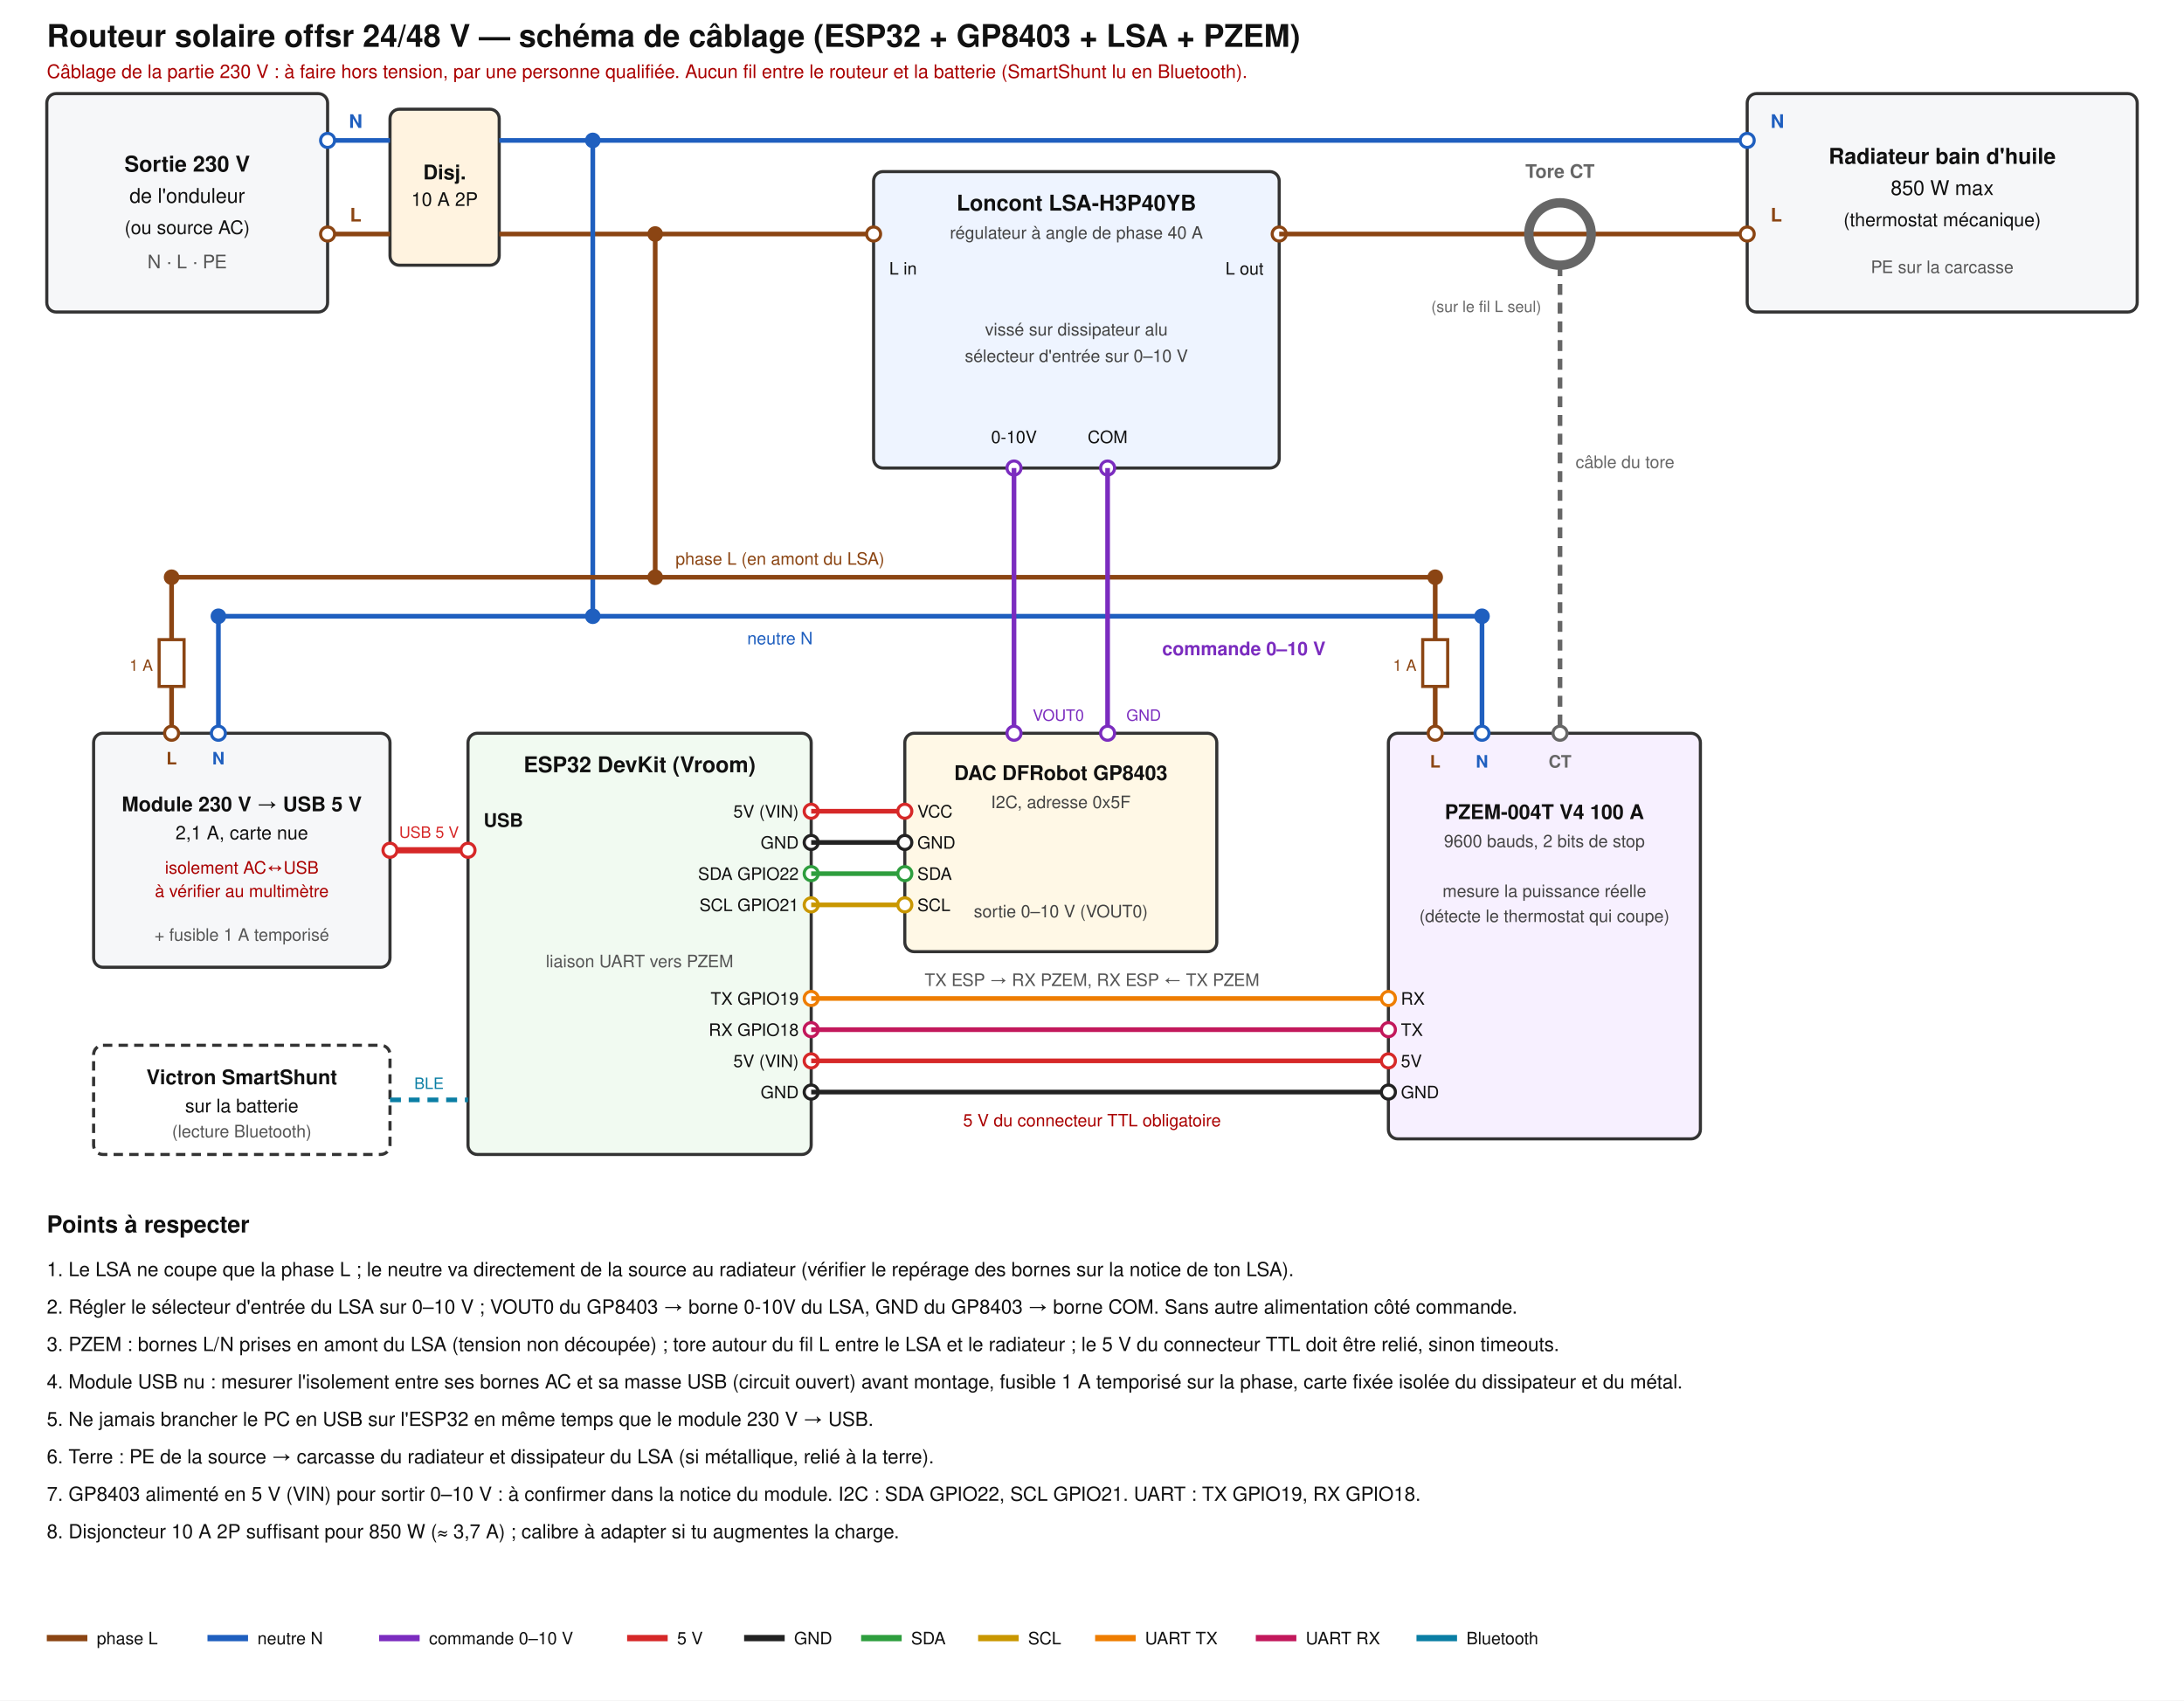
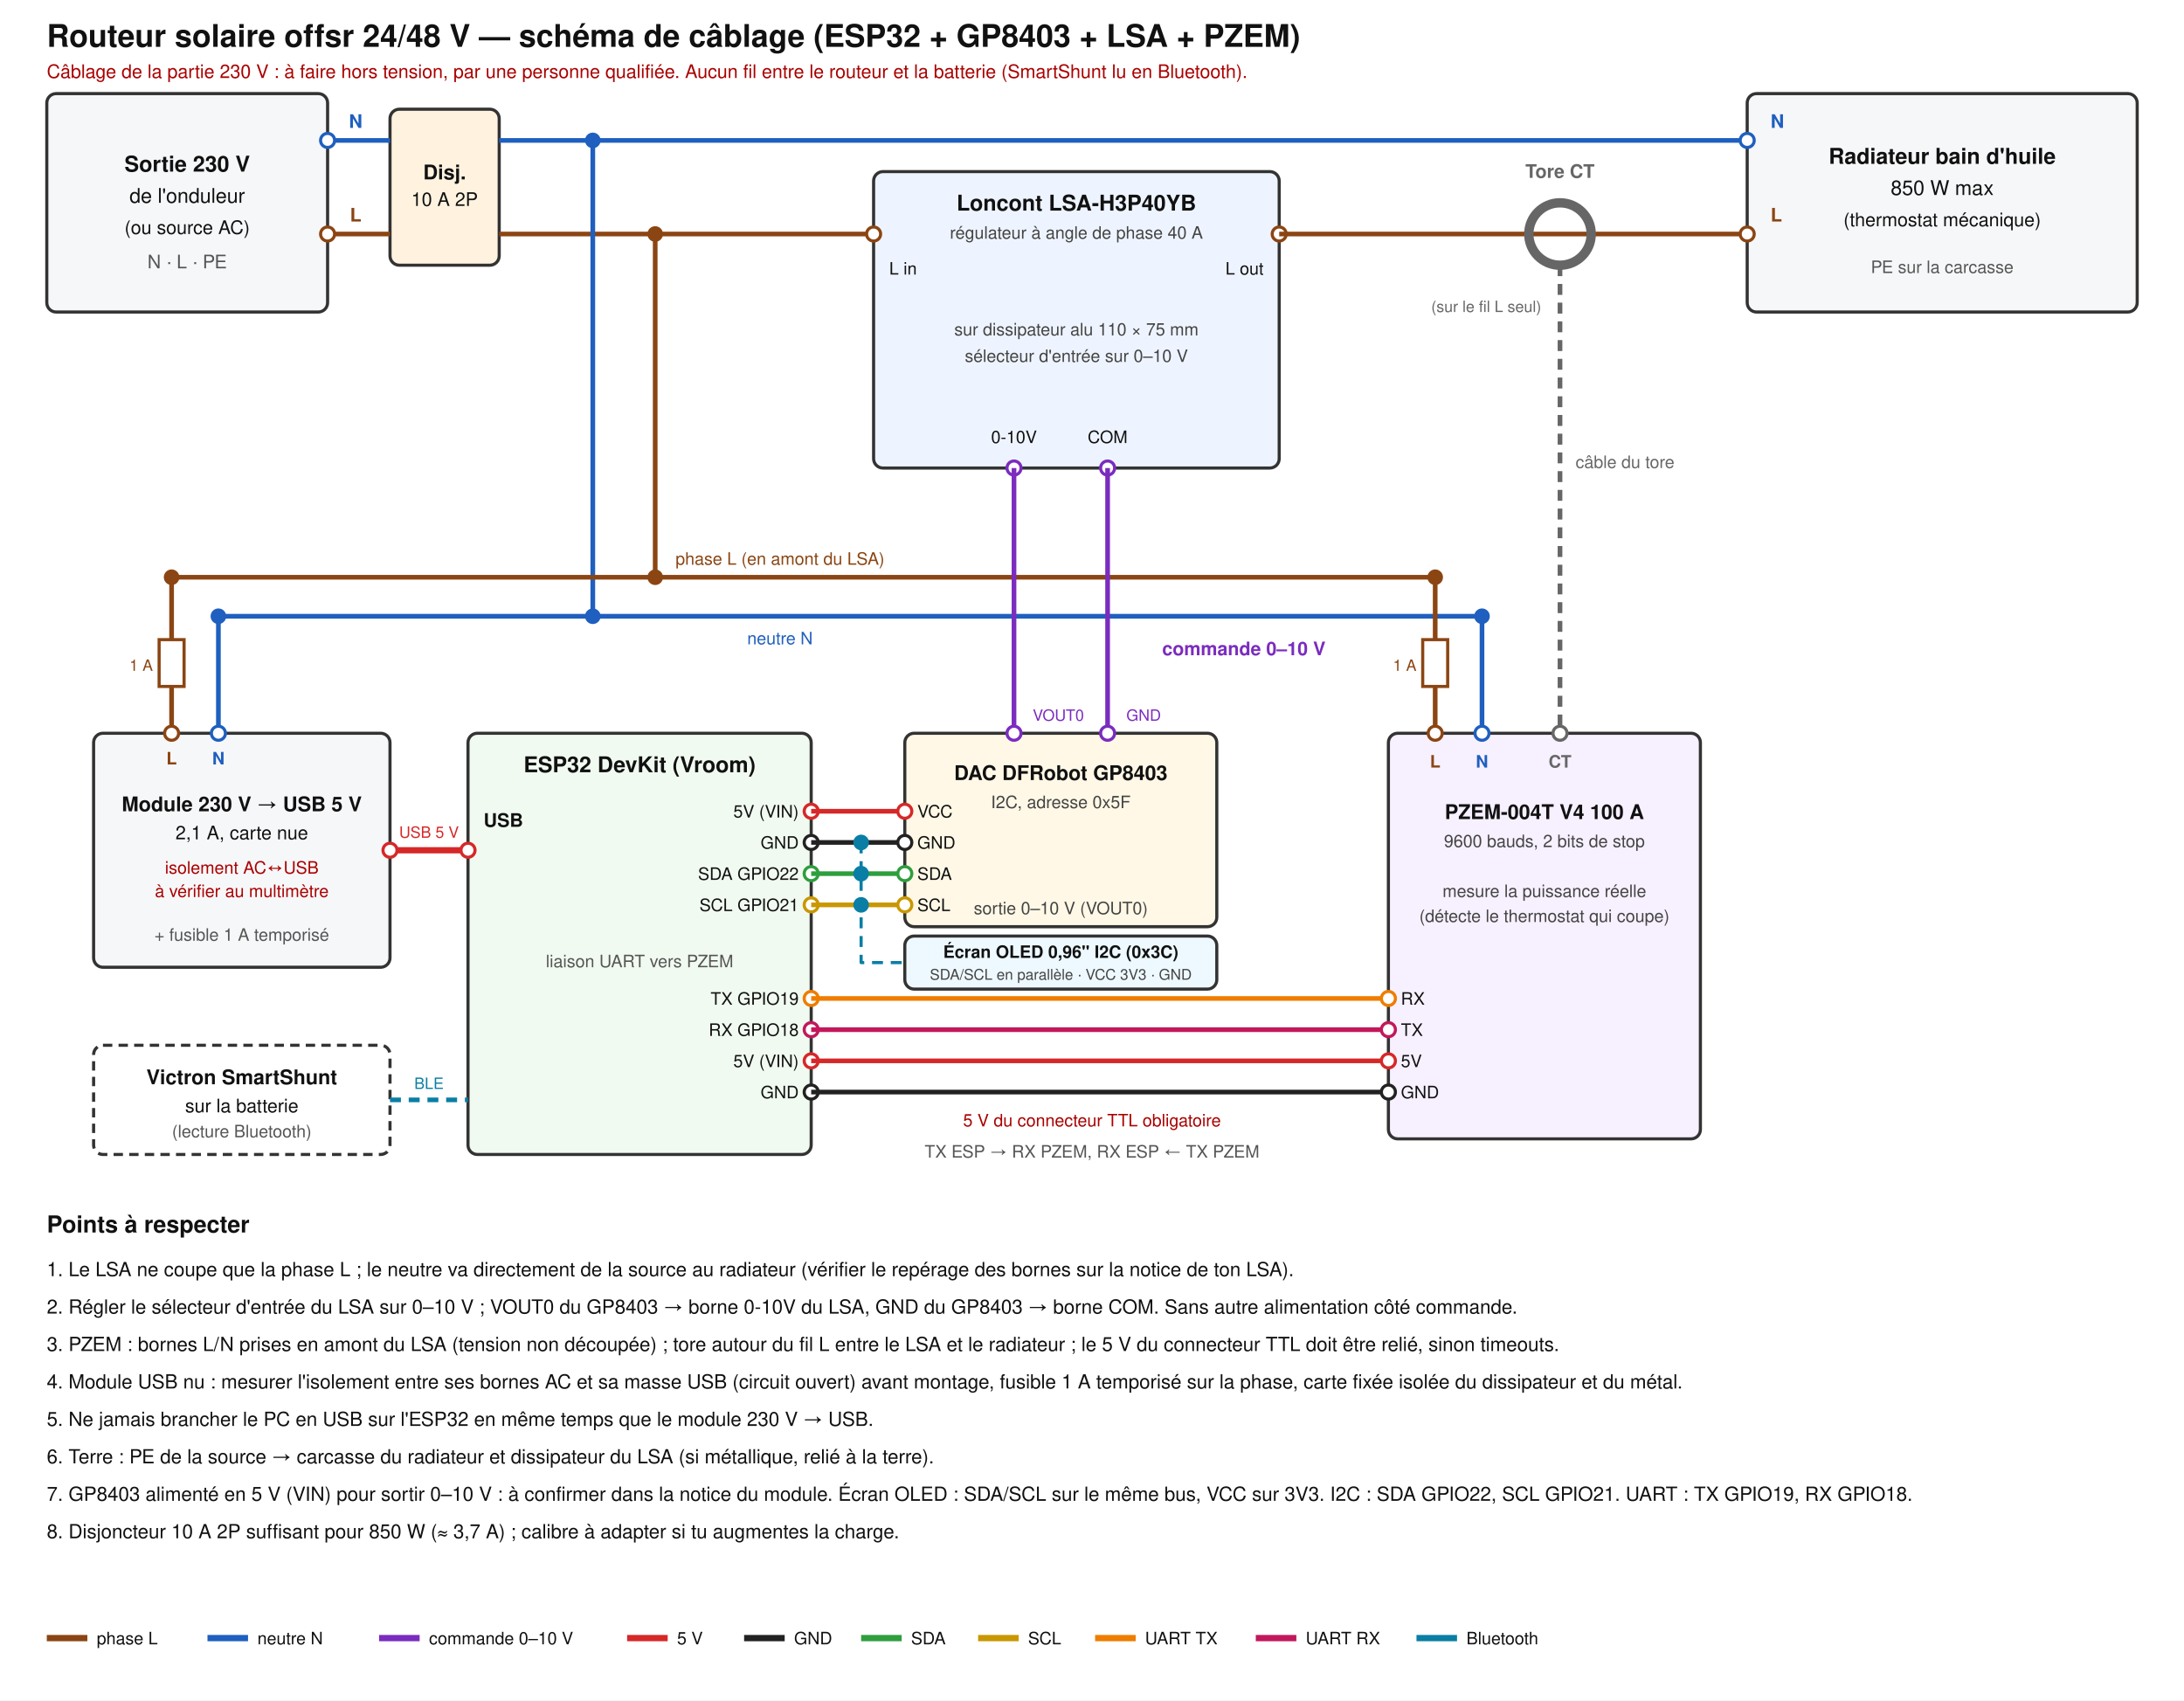
<svg xmlns="http://www.w3.org/2000/svg" width="1400" height="1090" viewBox="0 0 1400 1090" font-family="Helvetica, Arial, sans-serif">
  <rect width="1400" height="1090" fill="#fff" />
  <text x="30" y="30" font-size="20" text-anchor="start" font-weight="bold" fill="#111">Routeur solaire offsr 24/48 V — schéma de câblage (ESP32 + GP8403 + LSA + PZEM)</text>
  <text x="30" y="50" font-size="12" text-anchor="start" font-weight="normal" fill="#a00">Câblage de la partie 230 V : à faire hors tension, par une personne qualifiée. Aucun fil entre le routeur et la batterie (SmartShunt lu en Bluetooth).</text>
  <rect x="30" y="60" width="180" height="140" rx="6" fill="#f6f7f9" stroke="#333" stroke-width="2" />
  <text x="120" y="110" font-size="14" text-anchor="middle" font-weight="bold" fill="#111">Sortie 230 V</text>
  <text x="120" y="130" font-size="13" text-anchor="middle" font-weight="normal" fill="#111">de l'onduleur</text>
  <text x="120" y="150" font-size="12" text-anchor="middle" font-weight="normal" fill="#111">(ou source AC)</text>
  <text x="120" y="172" font-size="12" text-anchor="middle" font-weight="normal" fill="#555">N · L · PE</text>
  <rect x="250" y="70" width="70" height="100" rx="6" fill="#fff3e0" stroke="#333" stroke-width="2" />
  <text x="285" y="115" font-size="13" text-anchor="middle" font-weight="bold" fill="#111">Disj.</text>
  <text x="285" y="132" font-size="12" text-anchor="middle" font-weight="normal" fill="#111">10 A 2P</text>
  <polyline points="210,90 250,90" fill="none" stroke="#1f5fbf" stroke-width="3" stroke-linejoin="round" />
  <polyline points="320,90 1120,90" fill="none" stroke="#1f5fbf" stroke-width="3" stroke-linejoin="round" />
  <polyline points="210,150 250,150" fill="none" stroke="#8b4513" stroke-width="3" stroke-linejoin="round" />
  <polyline points="320,150 560,150" fill="none" stroke="#8b4513" stroke-width="3" stroke-linejoin="round" />
  <circle cx="210" cy="90" r="4.5" fill="#fff" stroke="#1f5fbf" stroke-width="2" />
  <circle cx="210" cy="150" r="4.5" fill="#fff" stroke="#8b4513" stroke-width="2" />
  <text x="228" y="82" font-size="12" text-anchor="middle" font-weight="bold" fill="#1f5fbf">N</text>
  <text x="228" y="142" font-size="12" text-anchor="middle" font-weight="bold" fill="#8b4513">L</text>
  <rect x="560" y="110" width="260" height="190" rx="6" fill="#eef4ff" stroke="#333" stroke-width="2" />
  <text x="690" y="135" font-size="14" text-anchor="middle" font-weight="bold" fill="#111">Loncont LSA-H3P40YB</text>
  <text x="690" y="153" font-size="11" text-anchor="middle" font-weight="normal" fill="#444">régulateur à angle de phase 40 A</text>
  <text x="570" y="176" font-size="11" text-anchor="start" font-weight="normal" fill="#111">L in</text>
  <text x="810" y="176" font-size="11" text-anchor="end" font-weight="normal" fill="#111">L out</text>
-   <text x="690" y="215" font-size="11" text-anchor="middle" font-weight="normal" fill="#444">vissé sur dissipateur alu</text>
+   <text x="690" y="215" font-size="11" text-anchor="middle" font-weight="normal" fill="#444">sur dissipateur alu 110 × 75 mm</text>
  <text x="690" y="232" font-size="11" text-anchor="middle" font-weight="normal" fill="#444">sélecteur d'entrée sur 0–10 V</text>
  <text x="650" y="284" font-size="11" text-anchor="middle" font-weight="normal" fill="#111">0-10V</text>
  <text x="710" y="284" font-size="11" text-anchor="middle" font-weight="normal" fill="#111">COM</text>
  <circle cx="560" cy="150" r="4.5" fill="#fff" stroke="#8b4513" stroke-width="2" />
  <circle cx="820" cy="150" r="4.5" fill="#fff" stroke="#8b4513" stroke-width="2" />
  <circle cx="650" cy="300" r="4.5" fill="#fff" stroke="#7b2cbf" stroke-width="2" />
  <circle cx="710" cy="300" r="4.5" fill="#fff" stroke="#7b2cbf" stroke-width="2" />
  <polyline points="820,150 1120,150" fill="none" stroke="#8b4513" stroke-width="3" stroke-linejoin="round" />
  <circle cx="1000" cy="150" r="20" fill="none" stroke="#666" stroke-width="6" />
  <text x="1000" y="114" font-size="12" text-anchor="middle" font-weight="bold" fill="#666">Tore CT</text>
  <text x="988" y="200" font-size="10" text-anchor="end" font-weight="normal" fill="#666">(sur le fil L seul)</text>
  <rect x="1120" y="60" width="250" height="140" rx="6" fill="#f6f7f9" stroke="#333" stroke-width="2" />
  <text x="1245" y="105" font-size="14" text-anchor="middle" font-weight="bold" fill="#111">Radiateur bain d'huile</text>
  <text x="1245" y="125" font-size="13" text-anchor="middle" font-weight="normal" fill="#111">850 W max</text>
  <text x="1245" y="145" font-size="12" text-anchor="middle" font-weight="normal" fill="#111">(thermostat mécanique)</text>
  <text x="1245" y="175" font-size="11" text-anchor="middle" font-weight="normal" fill="#555">PE sur la carcasse</text>
  <circle cx="1120" cy="90" r="4.5" fill="#fff" stroke="#1f5fbf" stroke-width="2" />
  <circle cx="1120" cy="150" r="4.5" fill="#fff" stroke="#8b4513" stroke-width="2" />
  <text x="1135" y="82" font-size="12" text-anchor="start" font-weight="bold" fill="#1f5fbf">N</text>
  <text x="1135" y="142" font-size="12" text-anchor="start" font-weight="bold" fill="#8b4513">L</text>
  <polyline points="380,90 380,395" fill="none" stroke="#1f5fbf" stroke-width="3" stroke-linejoin="round" />
  <circle cx="380" cy="90" r="5" fill="#1f5fbf" />
  <polyline points="420,150 420,370" fill="none" stroke="#8b4513" stroke-width="3" stroke-linejoin="round" />
  <circle cx="420" cy="150" r="5" fill="#8b4513" />
  <polyline points="110,370 920,370" fill="none" stroke="#8b4513" stroke-width="3" stroke-linejoin="round" />
  <polyline points="140,395 950,395" fill="none" stroke="#1f5fbf" stroke-width="3" stroke-linejoin="round" />
  <circle cx="420" cy="370" r="5" fill="#8b4513" />
  <circle cx="380" cy="395" r="5" fill="#1f5fbf" />
  <text x="500" y="362" font-size="11" text-anchor="middle" font-weight="normal" fill="#8b4513">phase L (en amont du LSA)</text>
  <text x="500" y="413" font-size="11" text-anchor="middle" font-weight="normal" fill="#1f5fbf">neutre N</text>
  <rect x="60" y="470" width="190" height="150" rx="6" fill="#f6f7f9" stroke="#333" stroke-width="2" />
  <text x="155" y="520" font-size="13" text-anchor="middle" font-weight="bold" fill="#111">Module 230 V → USB 5 V</text>
  <text x="155" y="538" font-size="12" text-anchor="middle" font-weight="normal" fill="#111">2,1 A, carte nue</text>
  <text x="155" y="560" font-size="11" text-anchor="middle" font-weight="normal" fill="#a00">isolement AC↔USB</text>
  <text x="155" y="575" font-size="11" text-anchor="middle" font-weight="normal" fill="#a00">à vérifier au multimètre</text>
  <text x="155" y="603" font-size="11" text-anchor="middle" font-weight="normal" fill="#555">+ fusible 1 A temporisé</text>
  <polyline points="110,370 110,410" fill="none" stroke="#8b4513" stroke-width="3" stroke-linejoin="round" />
  <polyline points="110,440 110,470" fill="none" stroke="#8b4513" stroke-width="3" stroke-linejoin="round" />
  <rect x="102" y="410" width="16" height="30" fill="#fff" stroke="#8b4513" stroke-width="2" />
  <text x="98" y="430" font-size="10" text-anchor="end" font-weight="normal" fill="#8b4513">1 A</text>
  <polyline points="140,395 140,470" fill="none" stroke="#1f5fbf" stroke-width="3" stroke-linejoin="round" />
  <circle cx="110" cy="370" r="5" fill="#8b4513" />
  <circle cx="140" cy="395" r="5" fill="#1f5fbf" />
  <circle cx="110" cy="470" r="4.5" fill="#fff" stroke="#8b4513" stroke-width="2" />
  <circle cx="140" cy="470" r="4.5" fill="#fff" stroke="#1f5fbf" stroke-width="2" />
  <text x="110" y="490" font-size="11" text-anchor="middle" font-weight="bold" fill="#8b4513">L</text>
  <text x="140" y="490" font-size="11" text-anchor="middle" font-weight="bold" fill="#1f5fbf">N</text>
  <rect x="300" y="470" width="220" height="270" rx="6" fill="#f1faf1" stroke="#333" stroke-width="2" />
  <text x="410" y="495" font-size="14" text-anchor="middle" font-weight="bold" fill="#111">ESP32 DevKit (Vroom)</text>
  <text x="310" y="530" font-size="12" text-anchor="start" font-weight="bold" fill="#111">USB</text>
  <polyline points="250,545 300,545" fill="none" stroke="#d62828" stroke-width="4" stroke-linejoin="round" />
  <circle cx="250" cy="545" r="4.5" fill="#fff" stroke="#d62828" stroke-width="2" />
  <circle cx="300" cy="545" r="4.5" fill="#fff" stroke="#d62828" stroke-width="2" />
  <text x="275" y="537" font-size="10" text-anchor="middle" font-weight="normal" fill="#d62828">USB 5 V</text>
  <text x="512" y="524" font-size="11" text-anchor="end" font-weight="normal" fill="#111">5V (VIN)</text>
  <circle cx="520" cy="520" r="4.5" fill="#fff" stroke="#d62828" stroke-width="2" />
  <text x="512" y="544" font-size="11" text-anchor="end" font-weight="normal" fill="#111">GND</text>
  <circle cx="520" cy="540" r="4.5" fill="#fff" stroke="#222" stroke-width="2" />
  <text x="512" y="564" font-size="11" text-anchor="end" font-weight="normal" fill="#111">SDA  GPIO22</text>
  <circle cx="520" cy="560" r="4.5" fill="#fff" stroke="#2e9e3e" stroke-width="2" />
  <text x="512" y="584" font-size="11" text-anchor="end" font-weight="normal" fill="#111">SCL  GPIO21</text>
  <circle cx="520" cy="580" r="4.5" fill="#fff" stroke="#c99700" stroke-width="2" />
  <text x="512" y="644" font-size="11" text-anchor="end" font-weight="normal" fill="#111">TX  GPIO19</text>
  <circle cx="520" cy="640" r="4.5" fill="#fff" stroke="#ee7d00" stroke-width="2" />
  <text x="512" y="664" font-size="11" text-anchor="end" font-weight="normal" fill="#111">RX  GPIO18</text>
  <circle cx="520" cy="660" r="4.5" fill="#fff" stroke="#c2185b" stroke-width="2" />
  <text x="512" y="684" font-size="11" text-anchor="end" font-weight="normal" fill="#111">5V (VIN)</text>
  <circle cx="520" cy="680" r="4.5" fill="#fff" stroke="#d62828" stroke-width="2" />
  <text x="512" y="704" font-size="11" text-anchor="end" font-weight="normal" fill="#111">GND</text>
  <circle cx="520" cy="700" r="4.5" fill="#fff" stroke="#222" stroke-width="2" />
  <text x="410" y="620" font-size="11" text-anchor="middle" font-weight="normal" fill="#555">liaison UART vers PZEM</text>
-   <rect x="580" y="470" width="200" height="140" rx="6" fill="#fff8e6" stroke="#333" stroke-width="2" />
+   <rect x="580" y="470" width="200" height="124" rx="6" fill="#fff8e6" stroke="#333" stroke-width="2" />
  <text x="680" y="500" font-size="13" text-anchor="middle" font-weight="bold" fill="#111">DAC DFRobot GP8403</text>
  <text x="680" y="518" font-size="11" text-anchor="middle" font-weight="normal" fill="#444">I2C, adresse 0x5F</text>
-   <text x="680" y="588" font-size="11" text-anchor="middle" font-weight="normal" fill="#444">sortie 0–10 V (VOUT0)</text>
+   <text x="680" y="586" font-size="11" text-anchor="middle" font-weight="normal" fill="#444">sortie 0–10 V (VOUT0)</text>
  <polyline points="520,520 580,520" fill="none" stroke="#d62828" stroke-width="3" stroke-linejoin="round" />
  <circle cx="580" cy="520" r="4.5" fill="#fff" stroke="#d62828" stroke-width="2" />
  <text x="588" y="524" font-size="11" text-anchor="start" font-weight="normal" fill="#111">VCC</text>
  <polyline points="520,540 580,540" fill="none" stroke="#222" stroke-width="3" stroke-linejoin="round" />
  <circle cx="580" cy="540" r="4.5" fill="#fff" stroke="#222" stroke-width="2" />
  <text x="588" y="544" font-size="11" text-anchor="start" font-weight="normal" fill="#111">GND</text>
  <polyline points="520,560 580,560" fill="none" stroke="#2e9e3e" stroke-width="3" stroke-linejoin="round" />
  <circle cx="580" cy="560" r="4.5" fill="#fff" stroke="#2e9e3e" stroke-width="2" />
  <text x="588" y="564" font-size="11" text-anchor="start" font-weight="normal" fill="#111">SDA</text>
  <polyline points="520,580 580,580" fill="none" stroke="#c99700" stroke-width="3" stroke-linejoin="round" />
  <circle cx="580" cy="580" r="4.5" fill="#fff" stroke="#c99700" stroke-width="2" />
  <text x="588" y="584" font-size="11" text-anchor="start" font-weight="normal" fill="#111">SCL</text>
  <text x="588" y="584" font-size="1" text-anchor="middle" font-weight="normal" fill="#111" />
+   <rect x="580" y="600" width="200" height="34" rx="6" fill="#eef9ff" stroke="#333" stroke-width="2" />
+   <text x="680" y="614" font-size="11" text-anchor="middle" font-weight="bold" fill="#111">Écran OLED 0,96" I2C (0x3C)</text>
+   <text x="680" y="628" font-size="9.5" text-anchor="middle" font-weight="normal" fill="#444">SDA/SCL en parallèle · VCC 3V3 · GND</text>
+   <polyline points="552,540 552,617 580,617" fill="none" stroke="#0a7ea4" stroke-width="2" stroke-linejoin="round" stroke-dasharray="7 5" />
+   <circle cx="552" cy="540" r="5" fill="#0a7ea4" />
+   <circle cx="552" cy="560" r="5" fill="#0a7ea4" />
+   <circle cx="552" cy="580" r="5" fill="#0a7ea4" />
  <polyline points="650,470 650,300" fill="none" stroke="#7b2cbf" stroke-width="3" stroke-linejoin="round" />
  <polyline points="710,470 710,300" fill="none" stroke="#7b2cbf" stroke-width="3" stroke-linejoin="round" />
  <circle cx="650" cy="470" r="4.5" fill="#fff" stroke="#7b2cbf" stroke-width="2" />
  <circle cx="710" cy="470" r="4.5" fill="#fff" stroke="#7b2cbf" stroke-width="2" />
  <text x="662" y="462" font-size="10" text-anchor="start" font-weight="normal" fill="#7b2cbf">VOUT0</text>
  <text x="722" y="462" font-size="10" text-anchor="start" font-weight="normal" fill="#7b2cbf">GND</text>
  <text x="745" y="420" font-size="12" text-anchor="start" font-weight="bold" fill="#7b2cbf">commande 0–10 V</text>
  <rect x="890" y="470" width="200" height="260" rx="6" fill="#f7f0ff" stroke="#333" stroke-width="2" />
  <text x="990" y="525" font-size="13" text-anchor="middle" font-weight="bold" fill="#111">PZEM-004T V4 100 A</text>
  <text x="990" y="543" font-size="11" text-anchor="middle" font-weight="normal" fill="#444">9600 bauds, 2 bits de stop</text>
  <text x="990" y="575" font-size="11" text-anchor="middle" font-weight="normal" fill="#444">mesure la puissance réelle</text>
  <text x="990" y="591" font-size="11" text-anchor="middle" font-weight="normal" fill="#444">(détecte le thermostat qui coupe)</text>
  <text x="920" y="492" font-size="11" text-anchor="middle" font-weight="bold" fill="#8b4513">L</text>
  <text x="950" y="492" font-size="11" text-anchor="middle" font-weight="bold" fill="#1f5fbf">N</text>
  <text x="1000" y="492" font-size="11" text-anchor="middle" font-weight="bold" fill="#666">CT</text>
  <polyline points="920,370 920,410" fill="none" stroke="#8b4513" stroke-width="3" stroke-linejoin="round" />
  <polyline points="920,440 920,470" fill="none" stroke="#8b4513" stroke-width="3" stroke-linejoin="round" />
  <rect x="912" y="410" width="16" height="30" fill="#fff" stroke="#8b4513" stroke-width="2" />
  <text x="908" y="430" font-size="10" text-anchor="end" font-weight="normal" fill="#8b4513">1 A</text>
  <polyline points="950,395 950,470" fill="none" stroke="#1f5fbf" stroke-width="3" stroke-linejoin="round" />
  <circle cx="920" cy="370" r="5" fill="#8b4513" />
  <circle cx="950" cy="395" r="5" fill="#1f5fbf" />
  <circle cx="920" cy="470" r="4.5" fill="#fff" stroke="#8b4513" stroke-width="2" />
  <circle cx="950" cy="470" r="4.5" fill="#fff" stroke="#1f5fbf" stroke-width="2" />
  <circle cx="1000" cy="470" r="4.5" fill="#fff" stroke="#666" stroke-width="2" />
  <polyline points="1000,170 1000,470" fill="none" stroke="#666" stroke-width="3" stroke-linejoin="round" stroke-dasharray="7 5" />
  <text x="1010" y="300" font-size="11" text-anchor="start" font-weight="normal" fill="#666">câble du tore</text>
  <polyline points="520,640 890,640" fill="none" stroke="#ee7d00" stroke-width="3" stroke-linejoin="round" />
  <circle cx="890" cy="640" r="4.5" fill="#fff" stroke="#ee7d00" stroke-width="2" />
  <text x="898" y="644" font-size="11" text-anchor="start" font-weight="normal" fill="#111">RX</text>
  <polyline points="520,660 890,660" fill="none" stroke="#c2185b" stroke-width="3" stroke-linejoin="round" />
  <circle cx="890" cy="660" r="4.5" fill="#fff" stroke="#c2185b" stroke-width="2" />
  <text x="898" y="664" font-size="11" text-anchor="start" font-weight="normal" fill="#111">TX</text>
  <polyline points="520,680 890,680" fill="none" stroke="#d62828" stroke-width="3" stroke-linejoin="round" />
  <circle cx="890" cy="680" r="4.5" fill="#fff" stroke="#d62828" stroke-width="2" />
  <text x="898" y="684" font-size="11" text-anchor="start" font-weight="normal" fill="#111">5V</text>
  <polyline points="520,700 890,700" fill="none" stroke="#222" stroke-width="3" stroke-linejoin="round" />
  <circle cx="890" cy="700" r="4.5" fill="#fff" stroke="#222" stroke-width="2" />
  <text x="898" y="704" font-size="11" text-anchor="start" font-weight="normal" fill="#111">GND</text>
-   <text x="700" y="632" font-size="11" text-anchor="middle" font-weight="normal" fill="#555">TX ESP → RX PZEM, RX ESP ← TX PZEM</text>
+   <text x="700" y="742" font-size="11" text-anchor="middle" font-weight="normal" fill="#555">TX ESP → RX PZEM, RX ESP ← TX PZEM</text>
  <text x="700" y="722" font-size="11" text-anchor="middle" font-weight="normal" fill="#a00">5 V du connecteur TTL obligatoire</text>
  <rect x="60" y="670" width="190" height="70" rx="6" fill="#fff" stroke="#333" stroke-width="2" stroke-dasharray="6 4" />
  <text x="155" y="695" font-size="13" text-anchor="middle" font-weight="bold" fill="#111">Victron SmartShunt</text>
  <text x="155" y="713" font-size="12" text-anchor="middle" font-weight="normal" fill="#111">sur la batterie</text>
  <text x="155" y="729" font-size="11" text-anchor="middle" font-weight="normal" fill="#555">(lecture Bluetooth)</text>
  <polyline points="250,705 300,705" fill="none" stroke="#0a7ea4" stroke-width="3" stroke-linejoin="round" stroke-dasharray="7 5" />
  <text x="275" y="698" font-size="10" text-anchor="middle" font-weight="normal" fill="#0a7ea4">BLE</text>
  <text x="30" y="790" font-size="15" text-anchor="start" font-weight="bold" fill="#111">Points à respecter</text>
  <text x="30" y="818" font-size="12.5" text-anchor="start" font-weight="normal" fill="#111">1.  Le LSA ne coupe que la phase L ; le neutre va directement de la source au radiateur (vérifier le repérage des bornes sur la notice de ton LSA).</text>
  <text x="30" y="842" font-size="12.5" text-anchor="start" font-weight="normal" fill="#111">2.  Régler le sélecteur d'entrée du LSA sur 0–10 V ; VOUT0 du GP8403 → borne 0-10V du LSA, GND du GP8403 → borne COM. Sans autre alimentation côté commande.</text>
  <text x="30" y="866" font-size="12.5" text-anchor="start" font-weight="normal" fill="#111">3.  PZEM : bornes L/N prises en amont du LSA (tension non découpée) ; tore autour du fil L entre le LSA et le radiateur ; le 5 V du connecteur TTL doit être relié, sinon timeouts.</text>
  <text x="30" y="890" font-size="12.5" text-anchor="start" font-weight="normal" fill="#111">4.  Module USB nu : mesurer l'isolement entre ses bornes AC et sa masse USB (circuit ouvert) avant montage, fusible 1 A temporisé sur la phase, carte fixée isolée du dissipateur et du métal.</text>
  <text x="30" y="914" font-size="12.5" text-anchor="start" font-weight="normal" fill="#111">5.  Ne jamais brancher le PC en USB sur l'ESP32 en même temps que le module 230 V → USB.</text>
  <text x="30" y="938" font-size="12.5" text-anchor="start" font-weight="normal" fill="#111">6.  Terre : PE de la source → carcasse du radiateur et dissipateur du LSA (si métallique, relié à la terre).</text>
-   <text x="30" y="962" font-size="12.5" text-anchor="start" font-weight="normal" fill="#111">7.  GP8403 alimenté en 5 V (VIN) pour sortir 0–10 V : à confirmer dans la notice du module. I2C : SDA GPIO22, SCL GPIO21. UART : TX GPIO19, RX GPIO18.</text>
+   <text x="30" y="962" font-size="12.5" text-anchor="start" font-weight="normal" fill="#111">7.  GP8403 alimenté en 5 V (VIN) pour sortir 0–10 V : à confirmer dans la notice du module. Écran OLED : SDA/SCL sur le même bus, VCC sur 3V3. I2C : SDA GPIO22, SCL GPIO21. UART : TX GPIO19, RX GPIO18.</text>
  <text x="30" y="986" font-size="12.5" text-anchor="start" font-weight="normal" fill="#111">8.  Disjoncteur 10 A 2P suffisant pour 850 W (≈ 3,7 A) ; calibre à adapter si tu augmentes la charge.</text>
  <polyline points="30,1050 56,1050" fill="none" stroke="#8b4513" stroke-width="4" stroke-linejoin="round" />
  <text x="62" y="1054" font-size="11" text-anchor="start" font-weight="normal" fill="#111">phase L</text>
  <polyline points="133,1050 159,1050" fill="none" stroke="#1f5fbf" stroke-width="4" stroke-linejoin="round" />
  <text x="165" y="1054" font-size="11" text-anchor="start" font-weight="normal" fill="#111">neutre N</text>
  <polyline points="243,1050 269,1050" fill="none" stroke="#7b2cbf" stroke-width="4" stroke-linejoin="round" />
  <text x="275" y="1054" font-size="11" text-anchor="start" font-weight="normal" fill="#111">commande 0–10 V</text>
  <polyline points="402,1050 428,1050" fill="none" stroke="#d62828" stroke-width="4" stroke-linejoin="round" />
  <text x="434" y="1054" font-size="11" text-anchor="start" font-weight="normal" fill="#111">5 V</text>
  <polyline points="477,1050 503,1050" fill="none" stroke="#222" stroke-width="4" stroke-linejoin="round" />
  <text x="509" y="1054" font-size="11" text-anchor="start" font-weight="normal" fill="#111">GND</text>
  <polyline points="552,1050 578,1050" fill="none" stroke="#2e9e3e" stroke-width="4" stroke-linejoin="round" />
  <text x="584" y="1054" font-size="11" text-anchor="start" font-weight="normal" fill="#111">SDA</text>
  <polyline points="627,1050 653,1050" fill="none" stroke="#c99700" stroke-width="4" stroke-linejoin="round" />
  <text x="659" y="1054" font-size="11" text-anchor="start" font-weight="normal" fill="#111">SCL</text>
  <polyline points="702,1050 728,1050" fill="none" stroke="#ee7d00" stroke-width="4" stroke-linejoin="round" />
  <text x="734" y="1054" font-size="11" text-anchor="start" font-weight="normal" fill="#111">UART TX</text>
  <polyline points="805,1050 831,1050" fill="none" stroke="#c2185b" stroke-width="4" stroke-linejoin="round" />
  <text x="837" y="1054" font-size="11" text-anchor="start" font-weight="normal" fill="#111">UART RX</text>
  <polyline points="908,1050 934,1050" fill="none" stroke="#0a7ea4" stroke-width="4" stroke-linejoin="round" />
  <text x="940" y="1054" font-size="11" text-anchor="start" font-weight="normal" fill="#111">Bluetooth</text>
</svg>
